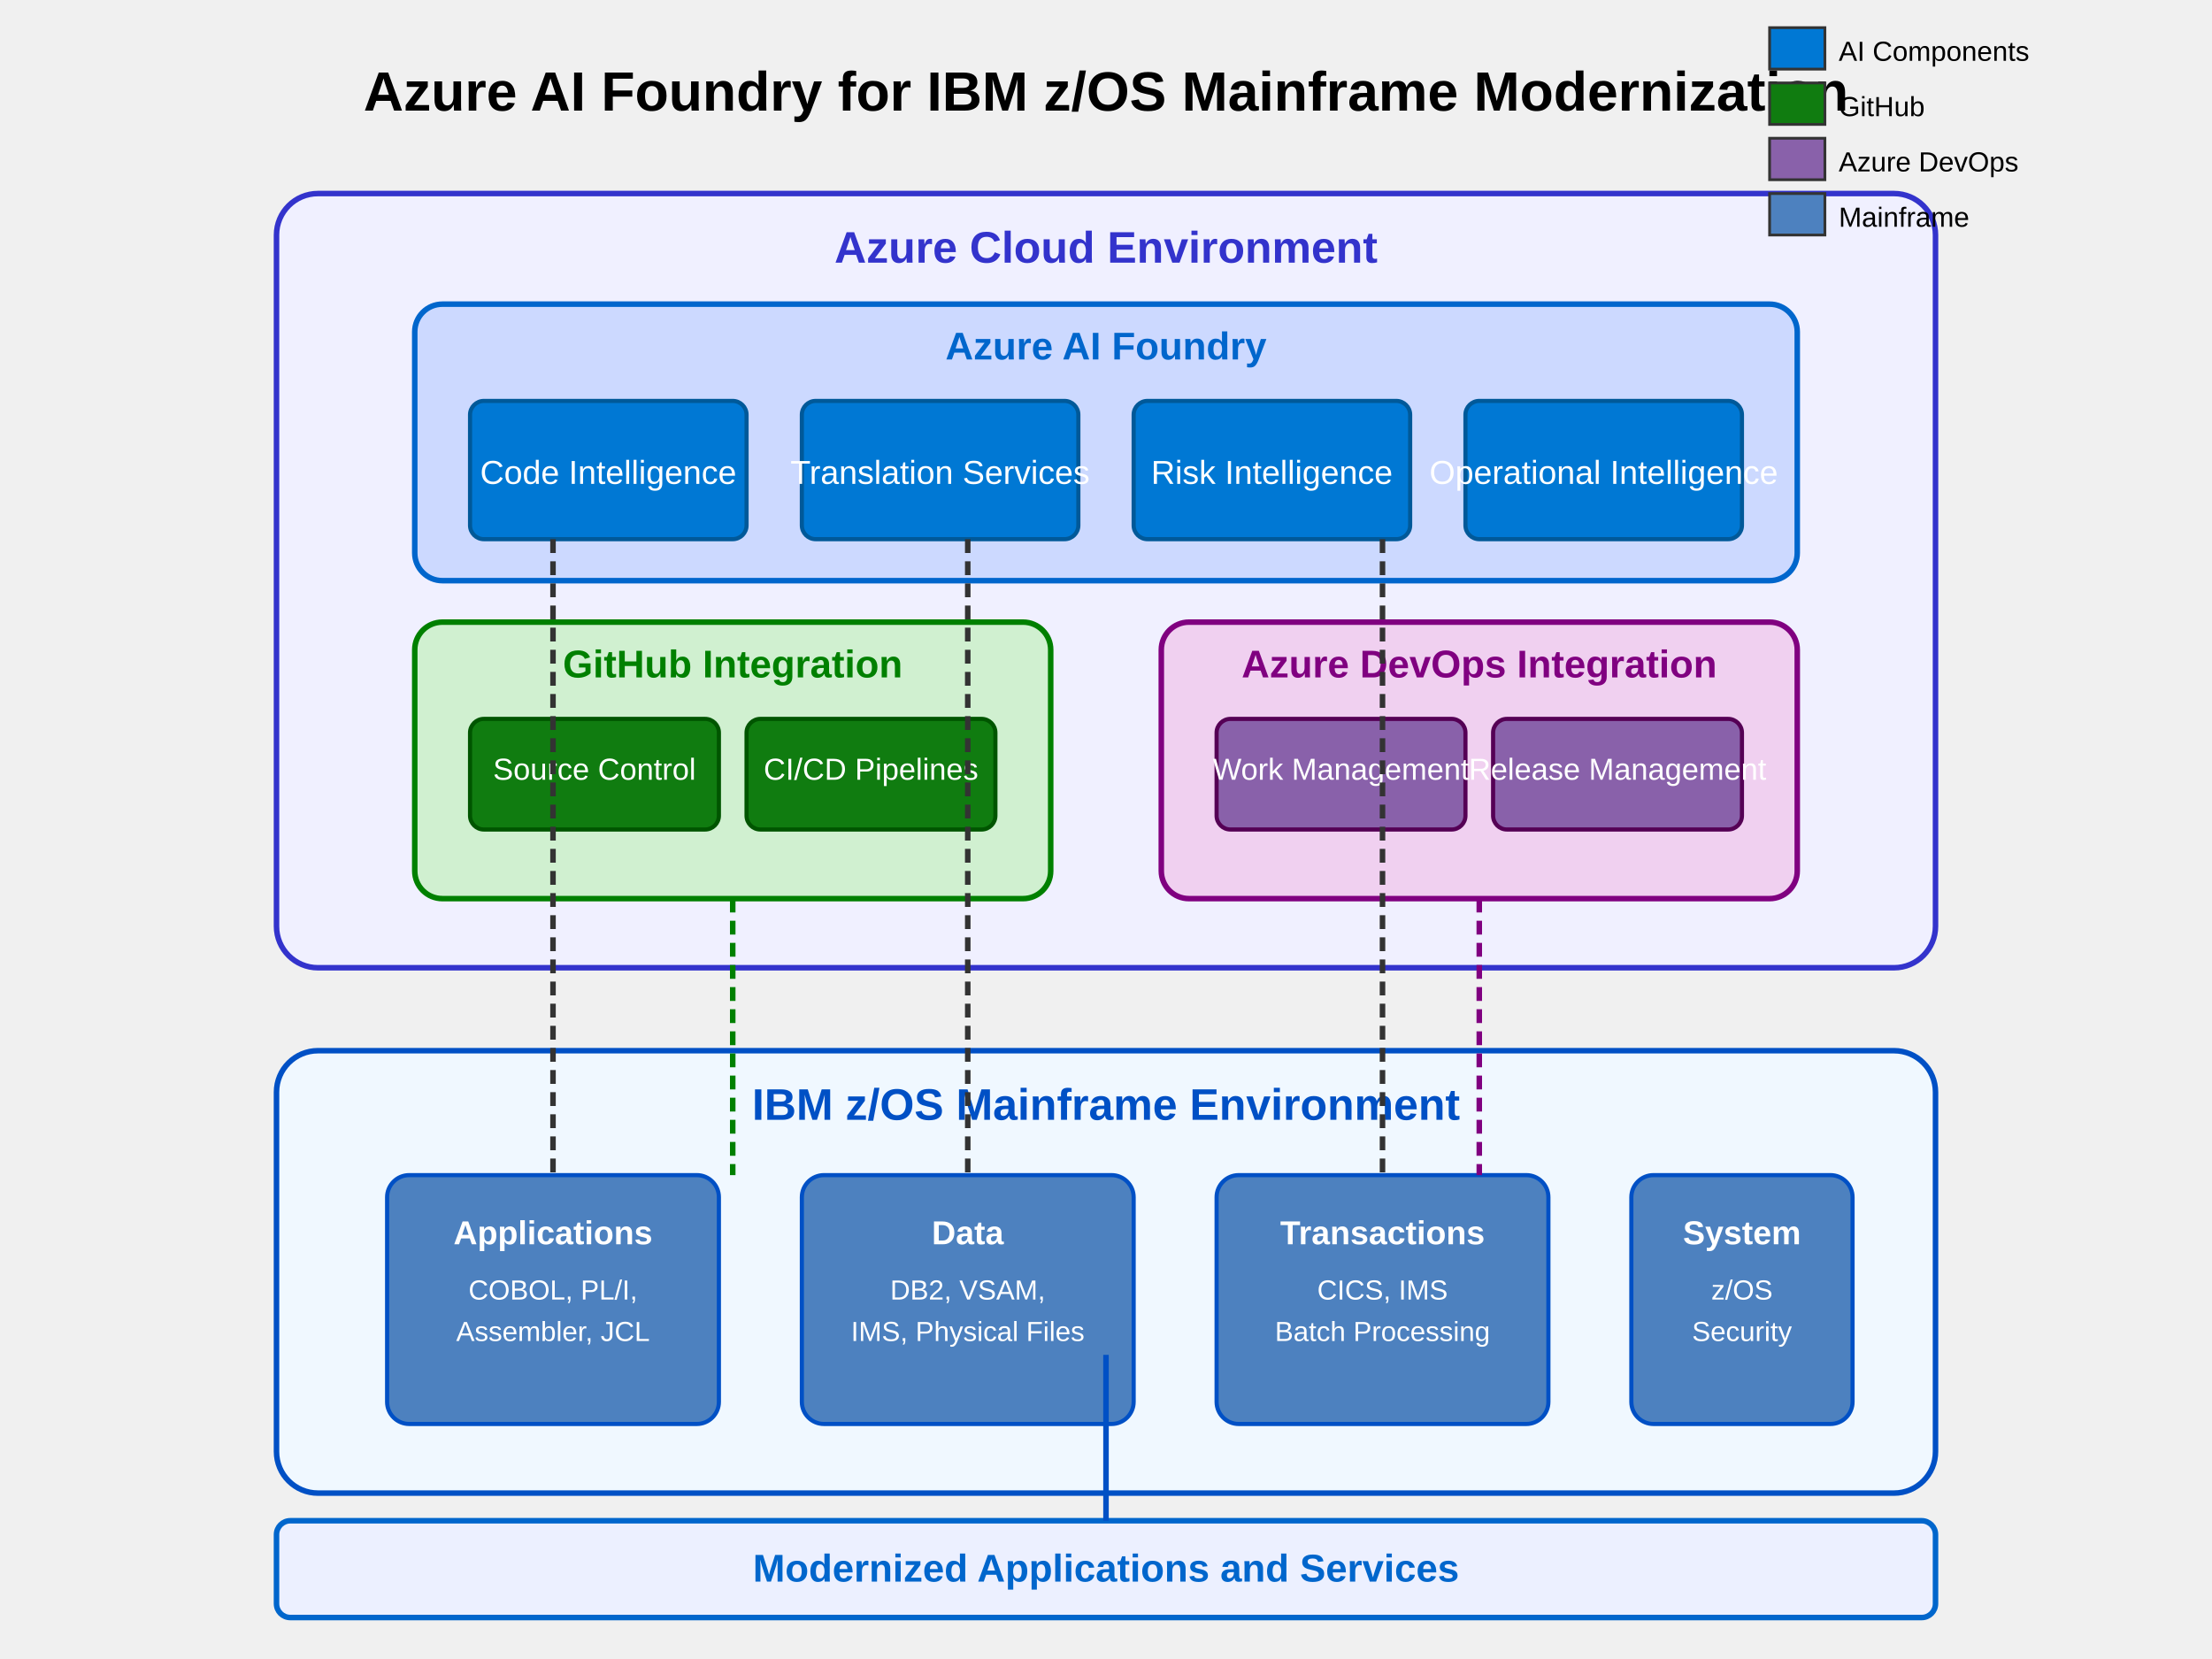
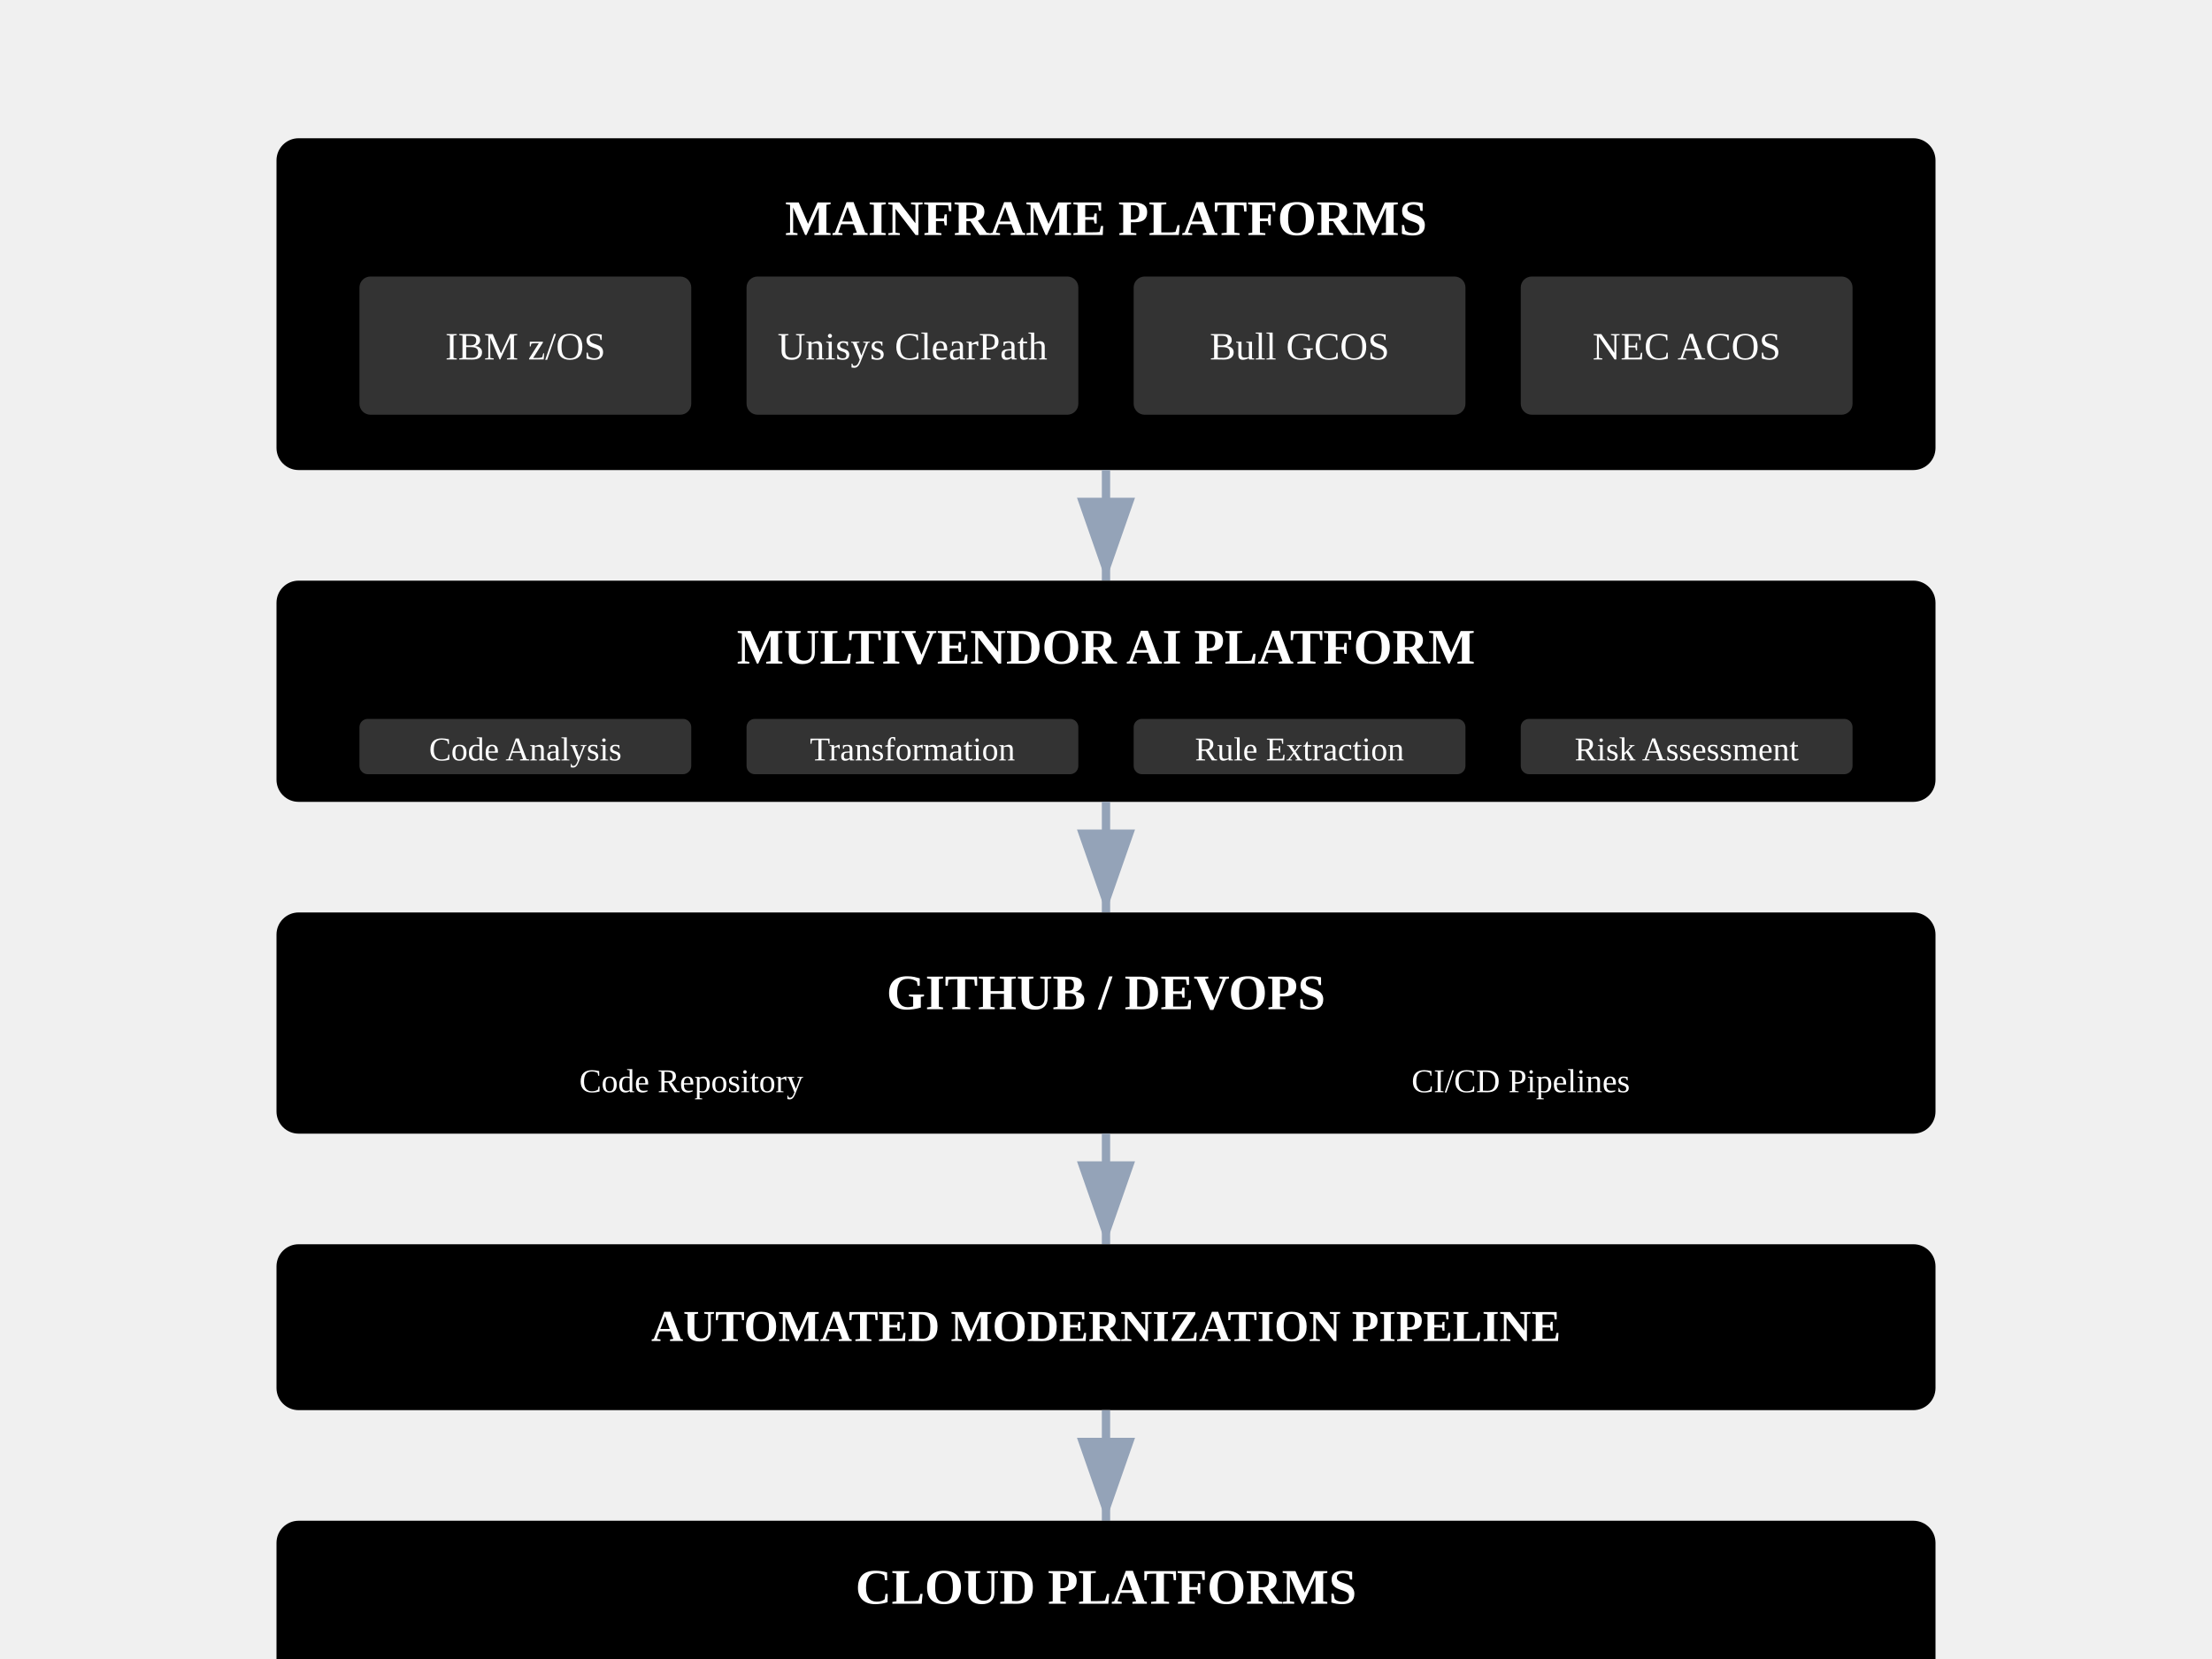
<svg xmlns="http://www.w3.org/2000/svg" width="800" height="600" viewBox="0 0 800 600">
-   <text x="400" y="40" text-anchor="middle" font-size="20" font-weight="bold" font-family="Arial, sans-serif">Azure AI Foundry for IBM z/OS Mainframe Modernization</text>
-   <rect x="100" y="70" width="600" height="280" rx="15" ry="15" fill="#f0f0ff" stroke="#3333cc" stroke-width="2" />
-   <text x="400" y="95" text-anchor="middle" font-size="16" font-weight="bold" font-family="Arial, sans-serif" fill="#3333cc">Azure Cloud Environment</text>
-   <rect x="150" y="110" width="500" height="100" rx="10" ry="10" fill="#ccd9ff" stroke="#0066cc" stroke-width="2" />
-   <text x="400" y="130" text-anchor="middle" font-size="14" font-weight="bold" font-family="Arial, sans-serif" fill="#0066cc">Azure AI Foundry</text>
-   <rect x="170" y="145" width="100" height="50" rx="5" ry="5" fill="#0078D4" stroke="#005999" stroke-width="1.5" />
-   <text x="220" y="175" text-anchor="middle" font-size="12" font-family="Arial, sans-serif" fill="white">Code Intelligence</text>
-   <rect x="290" y="145" width="100" height="50" rx="5" ry="5" fill="#0078D4" stroke="#005999" stroke-width="1.5" />
-   <text x="340" y="175" text-anchor="middle" font-size="12" font-family="Arial, sans-serif" fill="white">Translation Services</text>
-   <rect x="410" y="145" width="100" height="50" rx="5" ry="5" fill="#0078D4" stroke="#005999" stroke-width="1.5" />
-   <text x="460" y="175" text-anchor="middle" font-size="12" font-family="Arial, sans-serif" fill="white">Risk Intelligence</text>
-   <rect x="530" y="145" width="100" height="50" rx="5" ry="5" fill="#0078D4" stroke="#005999" stroke-width="1.5" />
-   <text x="580" y="175" text-anchor="middle" font-size="12" font-family="Arial, sans-serif" fill="white">Operational Intelligence</text>
-   <rect x="150" y="225" width="230" height="100" rx="10" ry="10" fill="#d0f0d0" stroke="#008000" stroke-width="2" />
-   <text x="265" y="245" text-anchor="middle" font-size="14" font-weight="bold" font-family="Arial, sans-serif" fill="#008000">GitHub Integration</text>
-   <rect x="170" y="260" width="90" height="40" rx="5" ry="5" fill="#107C10" stroke="#005500" stroke-width="1.5" />
-   <text x="215" y="282" text-anchor="middle" font-size="11" font-family="Arial, sans-serif" fill="white">Source Control</text>
-   <rect x="270" y="260" width="90" height="40" rx="5" ry="5" fill="#107C10" stroke="#005500" stroke-width="1.5" />
-   <text x="315" y="282" text-anchor="middle" font-size="11" font-family="Arial, sans-serif" fill="white">CI/CD Pipelines</text>
-   <rect x="420" y="225" width="230" height="100" rx="10" ry="10" fill="#f0d0f0" stroke="#800080" stroke-width="2" />
-   <text x="535" y="245" text-anchor="middle" font-size="14" font-weight="bold" font-family="Arial, sans-serif" fill="#800080">Azure DevOps Integration</text>
-   <rect x="440" y="260" width="90" height="40" rx="5" ry="5" fill="#8961AA" stroke="#550055" stroke-width="1.5" />
-   <text x="485" y="282" text-anchor="middle" font-size="11" font-family="Arial, sans-serif" fill="white">Work Management</text>
-   <rect x="540" y="260" width="90" height="40" rx="5" ry="5" fill="#8961AA" stroke="#550055" stroke-width="1.5" />
-   <text x="585" y="282" text-anchor="middle" font-size="11" font-family="Arial, sans-serif" fill="white">Release Management</text>
-   <rect x="100" y="380" width="600" height="160" rx="15" ry="15" fill="#f0f8ff" stroke="#0050C5" stroke-width="2" />
-   <text x="400" y="405" text-anchor="middle" font-size="16" font-weight="bold" font-family="Arial, sans-serif" fill="#0050C5">IBM z/OS Mainframe Environment</text>
-   <rect x="140" y="425" width="120" height="90" rx="8" ry="8" fill="#4D81BF" stroke="#0050C5" stroke-width="1.5" />
-   <text x="200" y="450" text-anchor="middle" font-size="12" font-weight="bold" font-family="Arial, sans-serif" fill="white">Applications</text>
-   <text x="200" y="470" text-anchor="middle" font-size="10" font-family="Arial, sans-serif" fill="white">COBOL, PL/I,</text>
-   <text x="200" y="485" text-anchor="middle" font-size="10" font-family="Arial, sans-serif" fill="white">Assembler, JCL</text>
-   <rect x="290" y="425" width="120" height="90" rx="8" ry="8" fill="#4D81BF" stroke="#0050C5" stroke-width="1.5" />
-   <text x="350" y="450" text-anchor="middle" font-size="12" font-weight="bold" font-family="Arial, sans-serif" fill="white">Data</text>
-   <text x="350" y="470" text-anchor="middle" font-size="10" font-family="Arial, sans-serif" fill="white">DB2, VSAM,</text>
-   <text x="350" y="485" text-anchor="middle" font-size="10" font-family="Arial, sans-serif" fill="white">IMS, Physical Files</text>
-   <rect x="440" y="425" width="120" height="90" rx="8" ry="8" fill="#4D81BF" stroke="#0050C5" stroke-width="1.5" />
-   <text x="500" y="450" text-anchor="middle" font-size="12" font-weight="bold" font-family="Arial, sans-serif" fill="white">Transactions</text>
-   <text x="500" y="470" text-anchor="middle" font-size="10" font-family="Arial, sans-serif" fill="white">CICS, IMS</text>
-   <text x="500" y="485" text-anchor="middle" font-size="10" font-family="Arial, sans-serif" fill="white">Batch Processing</text>
-   <rect x="590" y="425" width="80" height="90" rx="8" ry="8" fill="#4D81BF" stroke="#0050C5" stroke-width="1.5" />
-   <text x="630" y="450" text-anchor="middle" font-size="12" font-weight="bold" font-family="Arial, sans-serif" fill="white">System</text>
-   <text x="630" y="470" text-anchor="middle" font-size="10" font-family="Arial, sans-serif" fill="white">z/OS</text>
-   <text x="630" y="485" text-anchor="middle" font-size="10" font-family="Arial, sans-serif" fill="white">Security</text>
-   <rect x="100" y="550" width="600" height="35" rx="5" ry="5" fill="#ecf0ff" stroke="#0066cc" stroke-width="2" />
-   <text x="400" y="572" text-anchor="middle" font-size="14" font-weight="bold" font-family="Arial, sans-serif" fill="#0066cc">Modernized Applications and Services</text>
-   <line x1="200" y1="195" x2="200" y2="425" stroke="#333" stroke-width="2" stroke-dasharray="5,3" />
-   <line x1="350" y1="195" x2="350" y2="425" stroke="#333" stroke-width="2" stroke-dasharray="5,3" />
-   <line x1="500" y1="195" x2="500" y2="425" stroke="#333" stroke-width="2" stroke-dasharray="5,3" />
-   <line x1="265" y1="325" x2="265" y2="425" stroke="#008000" stroke-width="2" stroke-dasharray="5,3" />
-   <line x1="535" y1="325" x2="535" y2="425" stroke="#800080" stroke-width="2" stroke-dasharray="5,3" />
-   <line x1="400" y1="490" x2="400" y2="550" stroke="#0050C5" stroke-width="2" />
-   <rect x="640" y="10" width="20" height="15" fill="#0078D4" stroke="#333" stroke-width="1" />
-   <text x="665" y="22" font-size="10" font-family="Arial, sans-serif">AI Components</text>
-   <rect x="640" y="30" width="20" height="15" fill="#107C10" stroke="#333" stroke-width="1" />
-   <text x="665" y="42" font-size="10" font-family="Arial, sans-serif">GitHub</text>
-   <rect x="640" y="50" width="20" height="15" fill="#8961AA" stroke="#333" stroke-width="1" />
-   <text x="665" y="62" font-size="10" font-family="Arial, sans-serif">Azure DevOps</text>
-   <rect x="640" y="70" width="20" height="15" fill="#4D81BF" stroke="#333" stroke-width="1" />
-   <text x="665" y="82" font-size="10" font-family="Arial, sans-serif">Mainframe</text>
+   <defs>
+     <linearGradient id="mainframeGradient" x1="0%" y1="0%" x2="100%" y2="0%">
+       <stop offset="0%" stopColor="#1E3A8A" stopOpacity="0.9" />
+       <stop offset="100%" stopColor="#3B82F6" stopOpacity="0.9" />
+     </linearGradient>
+     <linearGradient id="aiGradient" x1="0%" y1="0%" x2="100%" y2="0%">
+       <stop offset="0%" stopColor="#0E7490" stopOpacity="0.9" />
+       <stop offset="100%" stopColor="#06B6D4" stopOpacity="0.9" />
+     </linearGradient>
+     <linearGradient id="githubGradient" x1="0%" y1="0%" x2="100%" y2="0%">
+       <stop offset="0%" stopColor="#4B5563" stopOpacity="0.9" />
+       <stop offset="100%" stopColor="#9CA3AF" stopOpacity="0.9" />
+     </linearGradient>
+     <linearGradient id="pipelineGradient" x1="0%" y1="0%" x2="100%" y2="0%">
+       <stop offset="0%" stopColor="#7C3AED" stopOpacity="0.9" />
+       <stop offset="100%" stopColor="#8B5CF6" stopOpacity="0.9" />
+     </linearGradient>
+     <linearGradient id="cloudGradient" x1="0%" y1="0%" x2="100%" y2="0%">
+       <stop offset="0%" stopColor="#059669" stopOpacity="0.9" />
+       <stop offset="100%" stopColor="#10B981" stopOpacity="0.9" />
+     </linearGradient>
+   </defs>
+   <rect x="100" y="50" width="600" height="120" rx="8" fill="url(#mainframeGradient)" />
+   <text x="400" y="85" text-anchor="middle" fill="white" font-size="18" font-weight="bold">MAINFRAME PLATFORMS</text>
+   <rect x="130" y="100" width="120" height="50" rx="4" fill="white" fill-opacity="0.2" />
+   <text x="190" y="130" text-anchor="middle" fill="white" font-size="14">IBM z/OS</text>
+   <rect x="270" y="100" width="120" height="50" rx="4" fill="white" fill-opacity="0.2" />
+   <text x="330" y="130" text-anchor="middle" fill="white" font-size="14">Unisys ClearPath</text>
+   <rect x="410" y="100" width="120" height="50" rx="4" fill="white" fill-opacity="0.2" />
+   <text x="470" y="130" text-anchor="middle" fill="white" font-size="14">Bull GCOS</text>
+   <rect x="550" y="100" width="120" height="50" rx="4" fill="white" fill-opacity="0.2" />
+   <text x="610" y="130" text-anchor="middle" fill="white" font-size="14">NEC ACOS</text>
+   <path d="M400,170 L400,210" stroke="#94A3B8" stroke-width="3" fill="none" marker-end="url(#arrowhead)" />
+   <rect x="100" y="210" width="600" height="80" rx="8" fill="url(#aiGradient)" />
+   <text x="400" y="240" text-anchor="middle" fill="white" font-size="18" font-weight="bold">MULTIVENDOR AI PLATFORM</text>
+   <rect x="130" y="260" width="120" height="20" rx="3" fill="white" fill-opacity="0.2" />
+   <text x="190" y="275" text-anchor="middle" fill="white" font-size="12">Code Analysis</text>
+   <rect x="270" y="260" width="120" height="20" rx="3" fill="white" fill-opacity="0.2" />
+   <text x="330" y="275" text-anchor="middle" fill="white" font-size="12">Transformation</text>
+   <rect x="410" y="260" width="120" height="20" rx="3" fill="white" fill-opacity="0.2" />
+   <text x="470" y="275" text-anchor="middle" fill="white" font-size="12">Rule Extraction</text>
+   <rect x="550" y="260" width="120" height="20" rx="3" fill="white" fill-opacity="0.2" />
+   <text x="610" y="275" text-anchor="middle" fill="white" font-size="12">Risk Assessment</text>
+   <path d="M400,290 L400,330" stroke="#94A3B8" stroke-width="3" fill="none" marker-end="url(#arrowhead)" />
+   <rect x="100" y="330" width="600" height="80" rx="8" fill="url(#githubGradient)" />
+   <text x="400" y="365" text-anchor="middle" fill="white" font-size="18" font-weight="bold">GITHUB / DEVOPS</text>
+   <text x="250" y="395" text-anchor="middle" fill="white" font-size="12">Code Repository</text>
+   <text x="550" y="395" text-anchor="middle" fill="white" font-size="12">CI/CD Pipelines</text>
+   <path d="M400,410 L400,450" stroke="#94A3B8" stroke-width="3" fill="none" marker-end="url(#arrowhead)" />
+   <rect x="100" y="450" width="600" height="60" rx="8" fill="url(#pipelineGradient)" />
+   <text x="400" y="485" text-anchor="middle" fill="white" font-size="16" font-weight="bold">AUTOMATED MODERNIZATION PIPELINE</text>
+   <path d="M400,510 L400,550" stroke="#94A3B8" stroke-width="3" fill="none" marker-end="url(#arrowhead)" />
+   <rect x="100" y="550" width="600" height="80" rx="8" fill="url(#cloudGradient)" />
+   <text x="400" y="580" text-anchor="middle" fill="white" font-size="18" font-weight="bold">CLOUD PLATFORMS</text>
+   <rect x="130" y="600" width="120" height="20" rx="3" fill="white" fill-opacity="0.2" />
+   <text x="190" y="615" text-anchor="middle" fill="white" font-size="12">Azure</text>
+   <rect x="270" y="600" width="120" height="20" rx="3" fill="white" fill-opacity="0.2" />
+   <text x="330" y="615" text-anchor="middle" fill="white" font-size="12">AWS</text>
+   <rect x="410" y="600" width="120" height="20" rx="3" fill="white" fill-opacity="0.2" />
+   <text x="470" y="615" text-anchor="middle" fill="white" font-size="12">Google Cloud</text>
+   <rect x="550" y="600" width="120" height="20" rx="3" fill="white" fill-opacity="0.2" />
+   <text x="610" y="615" text-anchor="middle" fill="white" font-size="12">On-Premises</text>
+   <defs>
+     <marker id="arrowhead" markerWidth="10" markerHeight="7" refX="10" refY="3.5" orient="auto">
+       <polygon points="0 0, 10 3.5, 0 7" fill="#94A3B8" />
+     </marker>
+   </defs>
</svg>
